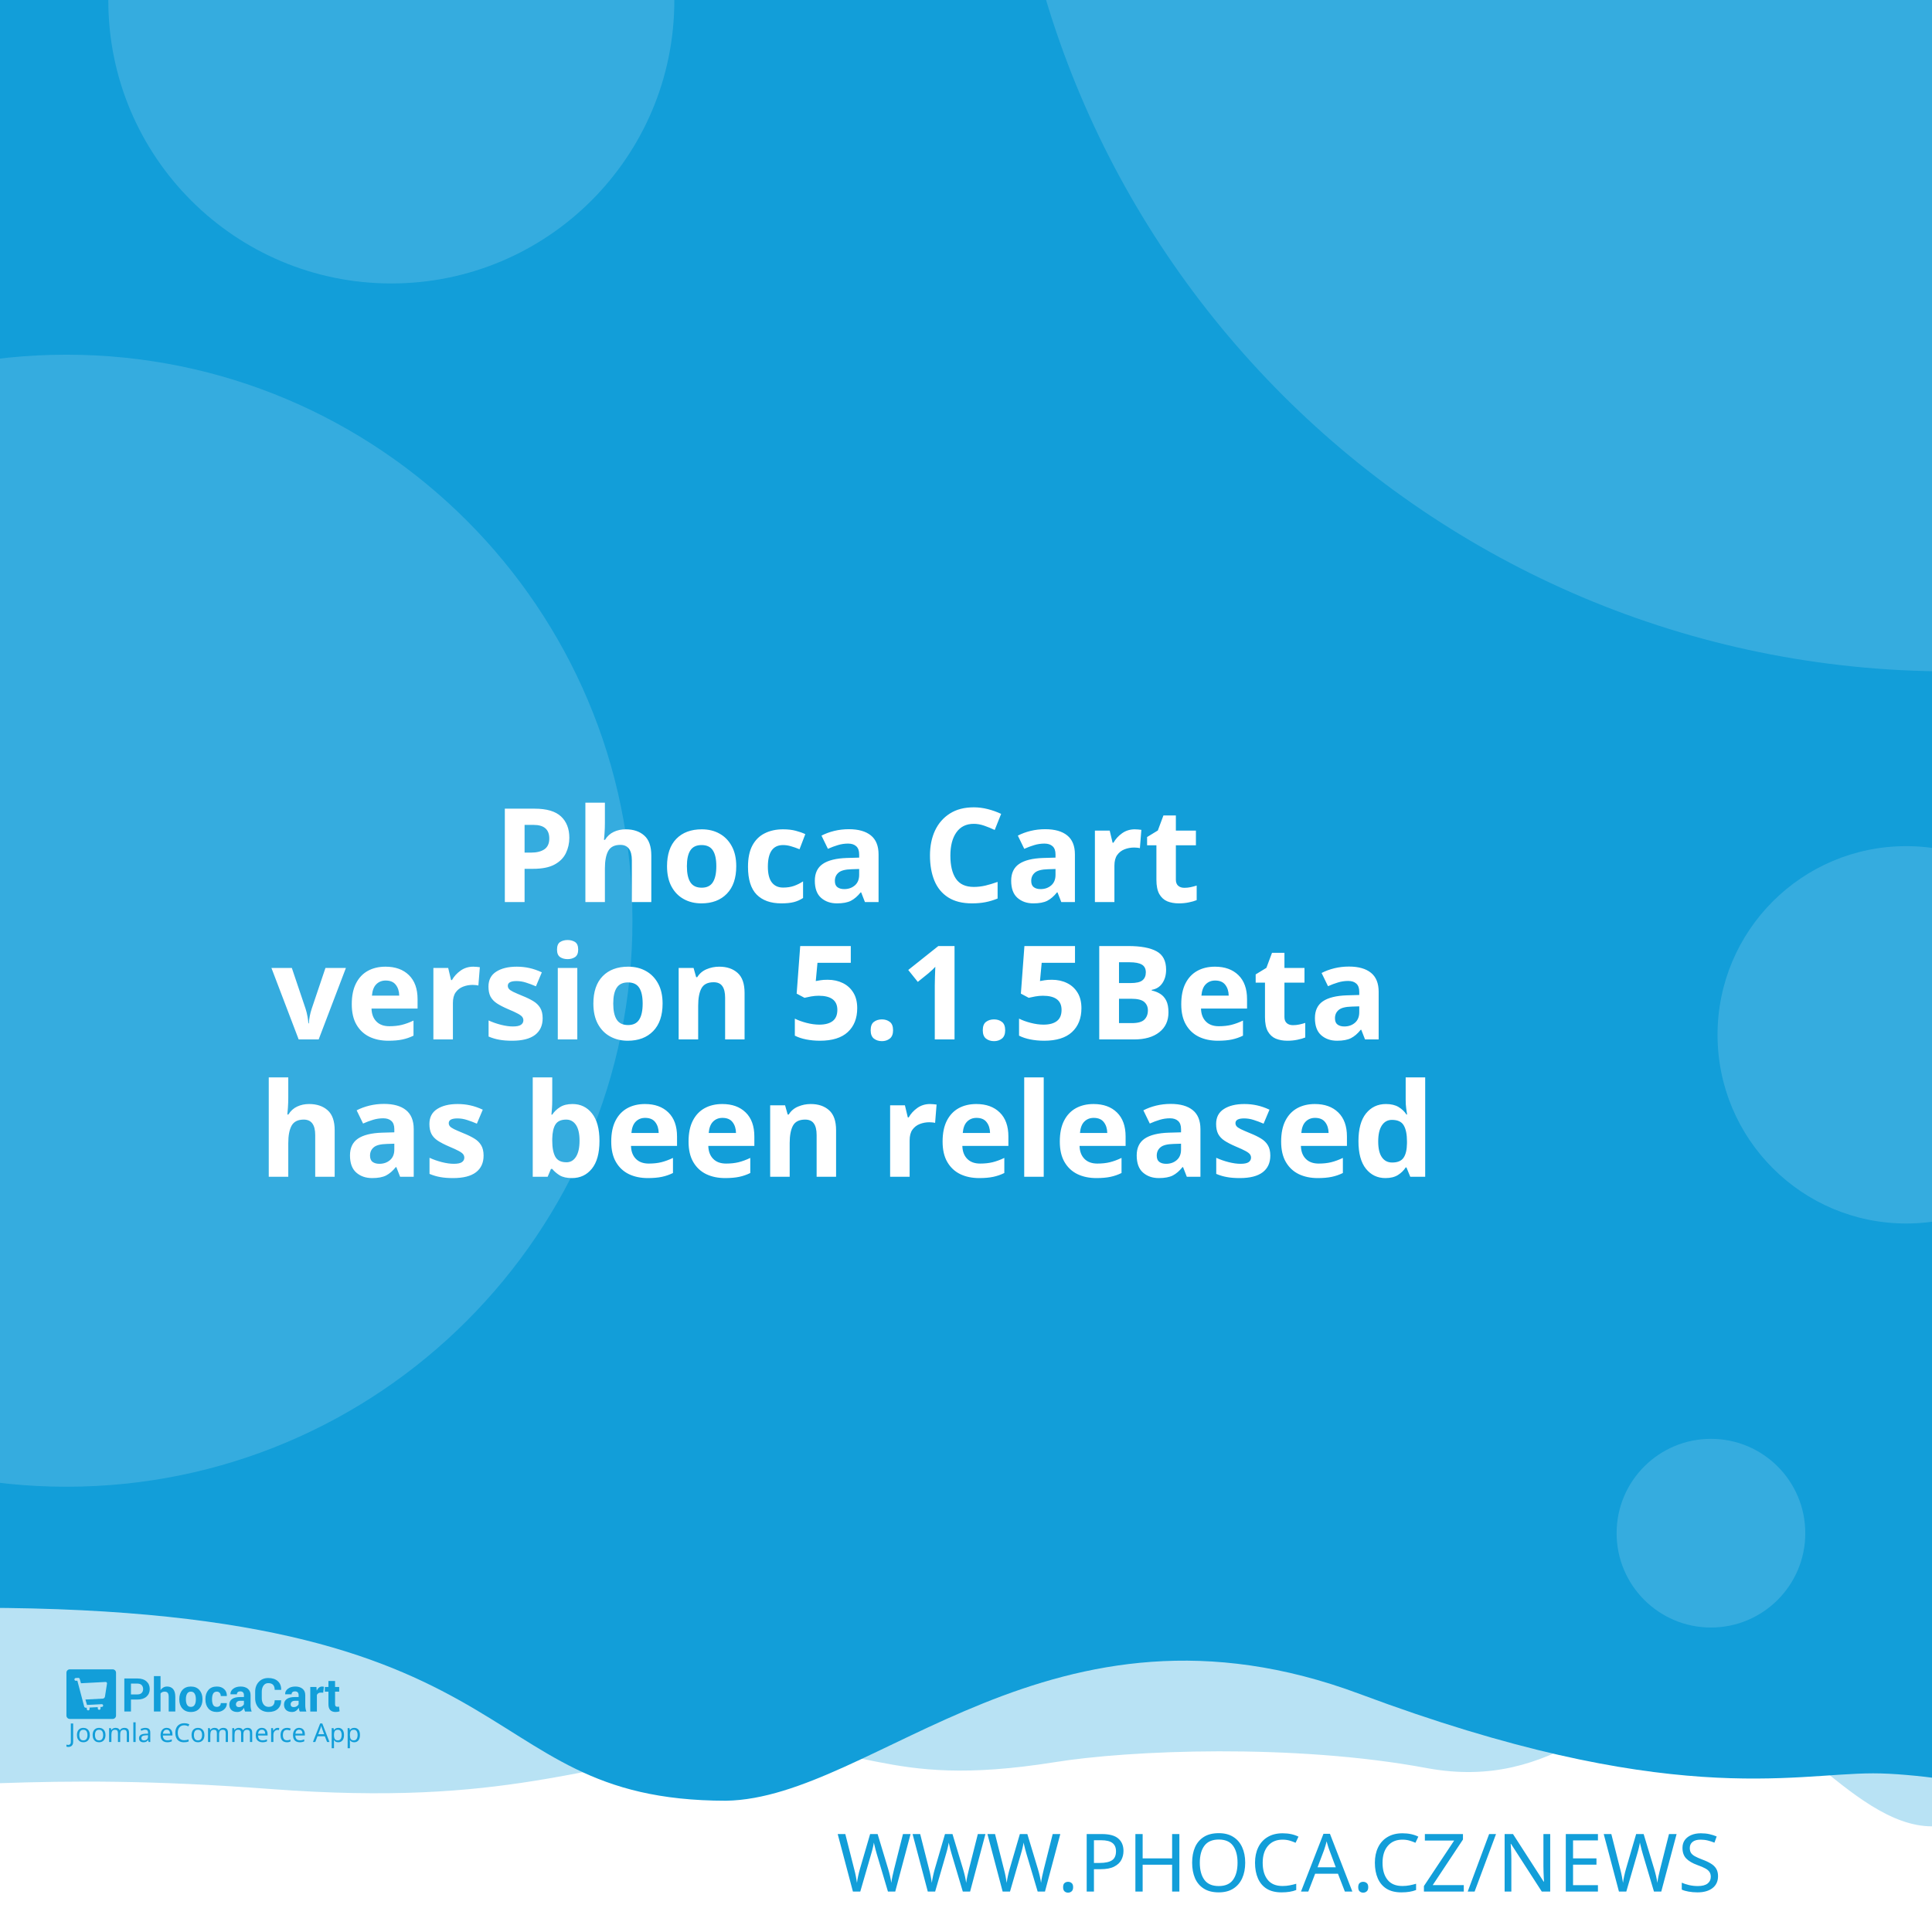
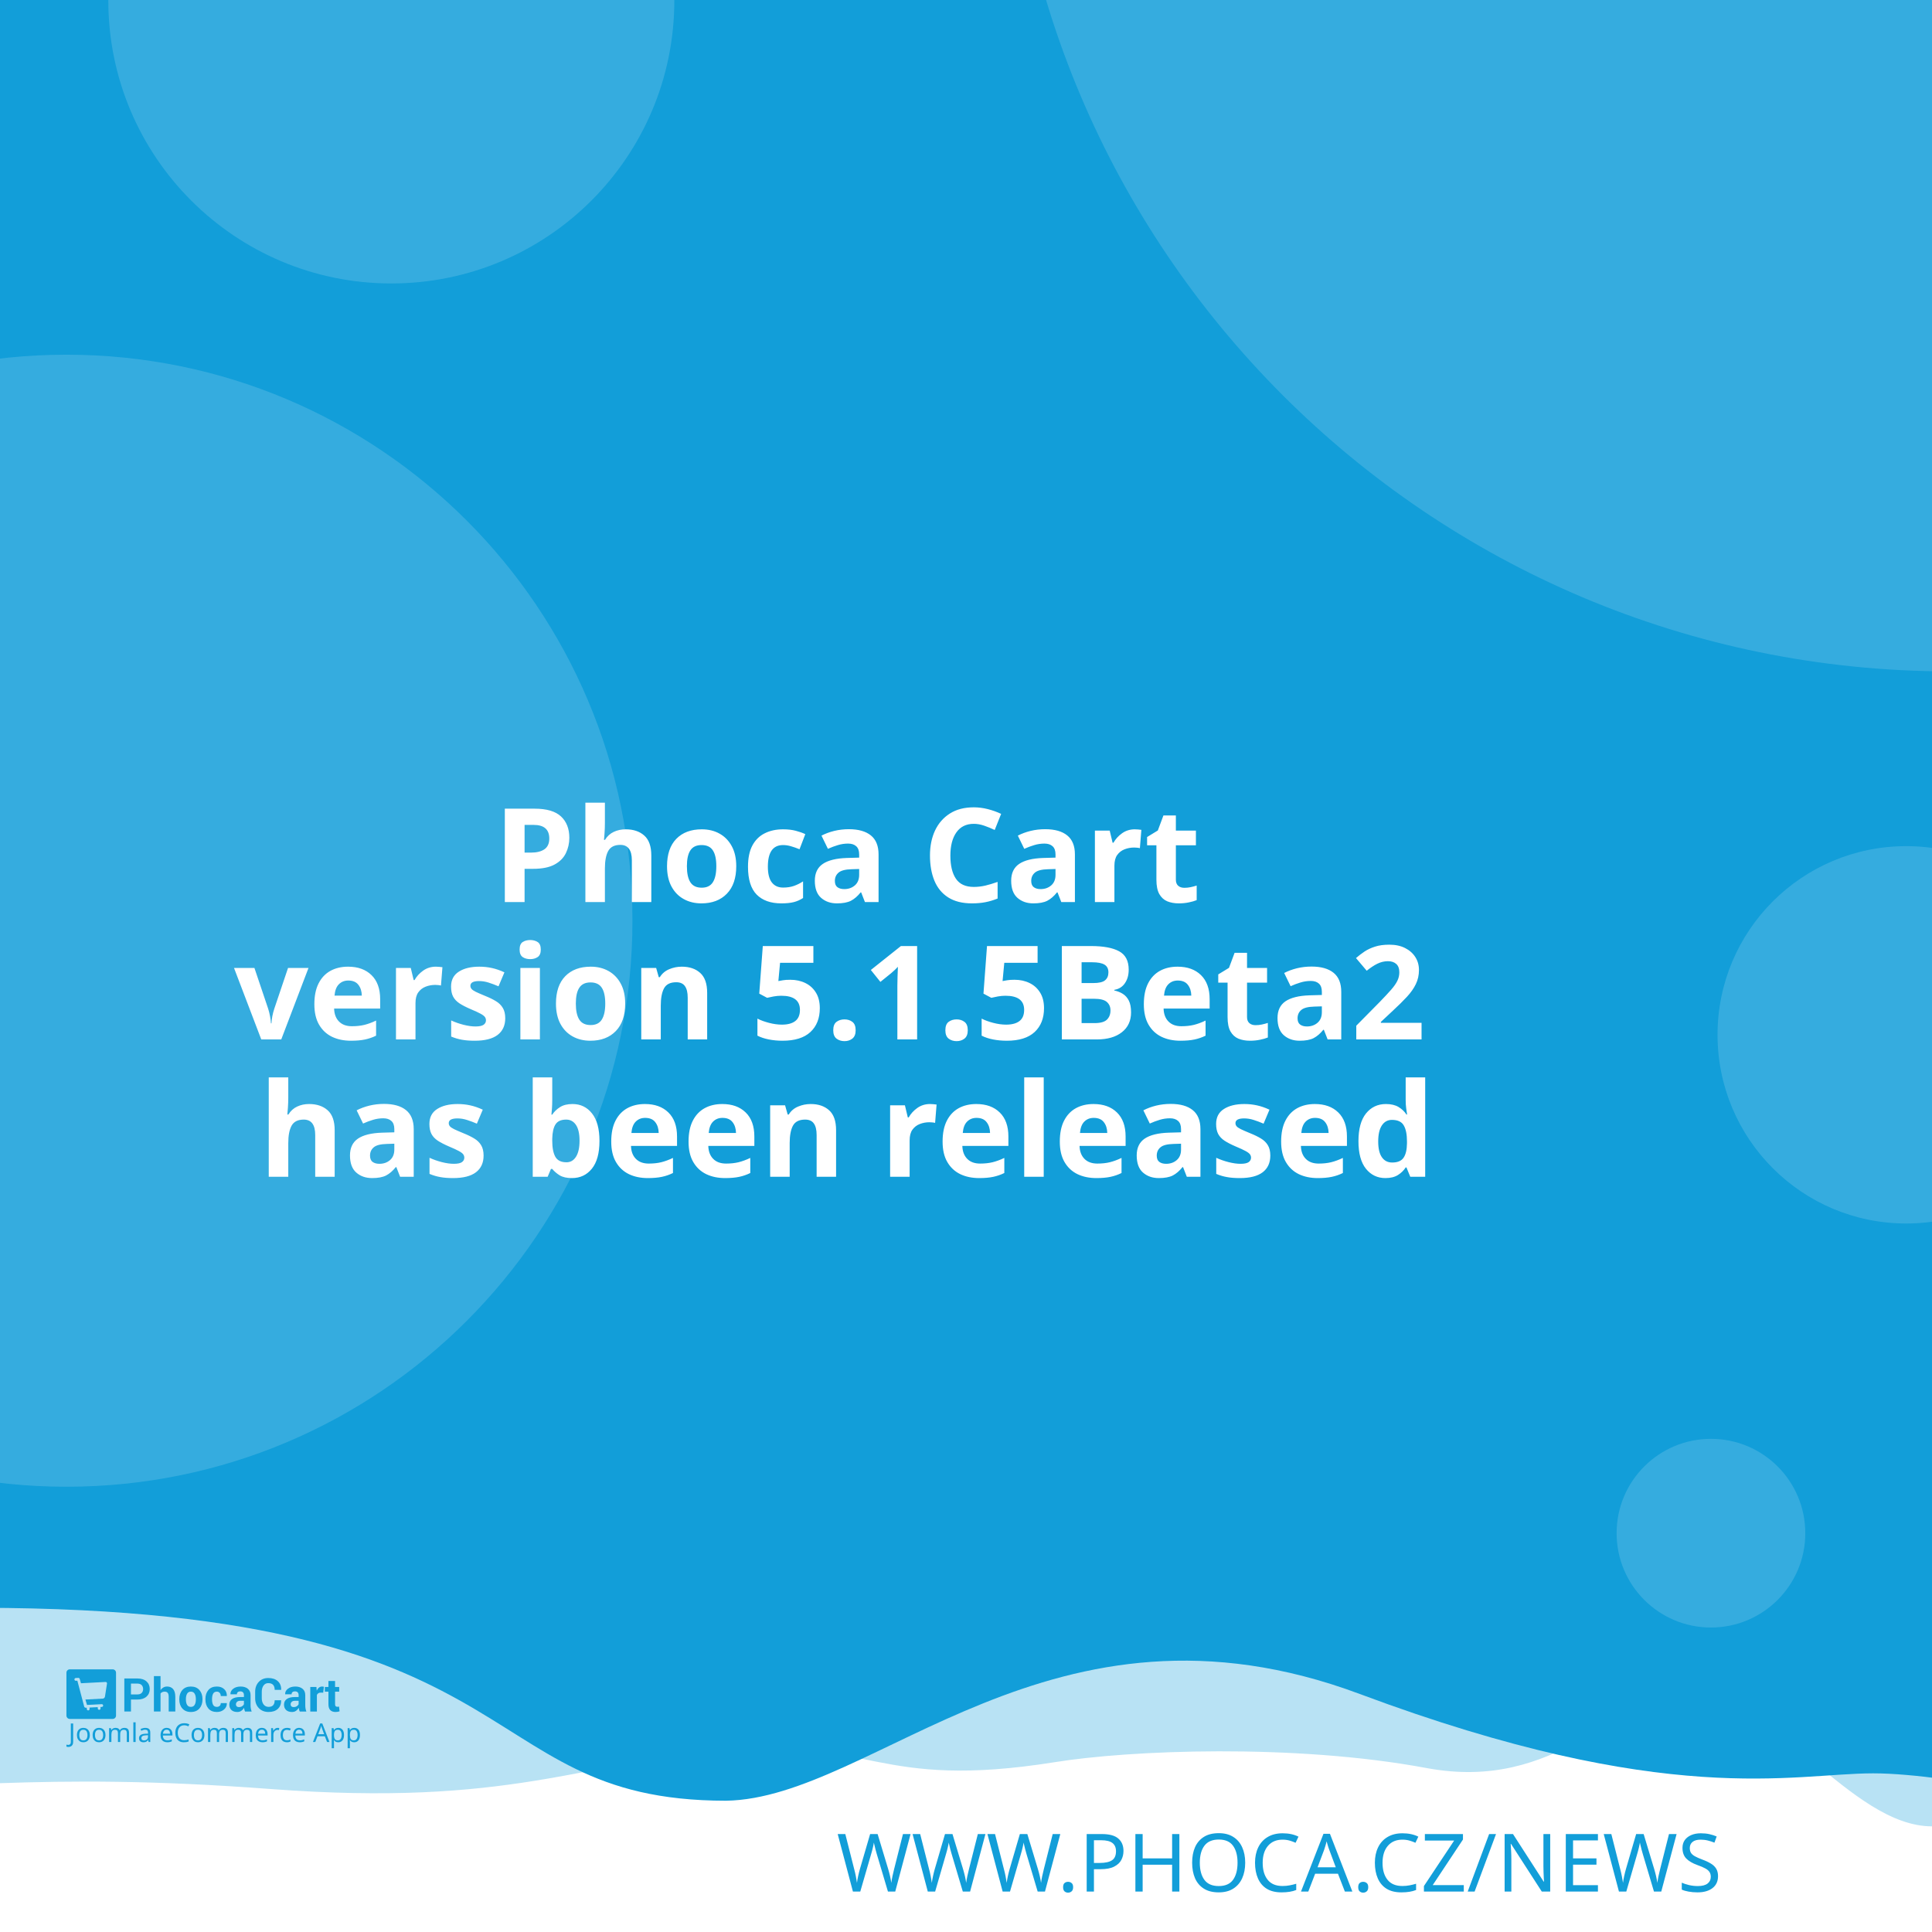
<svg xmlns="http://www.w3.org/2000/svg" width="512" height="512" viewBox="0 0 512 512" version="1.1" id="svg5">
  <defs id="defs2" />
  <g id="layer1">
    <path d="m -288.549,96.962 a 6.384,6.384 0 0 0 -6.384,6.384 v 81.087 a 6.384,6.384 0 0 0 6.384,6.384 h 81.083 a 6.384,6.384 0 0 0 6.384,-6.384 v -81.087 a 6.384,6.384 0 0 0 -6.384,-6.384 z m 16.084,16.188 c 0.591,-0.033 1.134,0.125 1.642,0.482 0.508,0.359 0.842,0.809 1.006,1.355 l 2.415,8.308 46.517,-2.44 c 0.829,-0.043 1.521,0.245 2.074,0.86 0.55,0.606 0.769,1.334 0.636,2.174 l -3.898,24.937 c -0.138,0.736 -0.57,1.497 -1.288,2.273 -0.719,0.787 -1.656,1.211 -2.797,1.272 l -32.861,1.721 3.038,10.253 27.775,-1.455 c 0.726,-0.04 1.351,0.178 1.887,0.648 0.523,0.483 0.803,1.086 0.844,1.812 0.038,0.726 -0.178,1.352 -0.648,1.887 -0.483,0.525 -1.086,0.806 -1.812,0.844 l -2.597,0.137 0.137,2.593 c 0.038,0.729 -0.178,1.356 -0.661,1.879 -0.472,0.535 -1.071,0.819 -1.8,0.856 -0.726,0.038 -1.353,-0.178 -1.879,-0.661 -0.535,-0.472 -0.814,-1.073 -0.852,-1.8 l -0.137,-2.593 -15.573,0.81 0.133,2.597 c 0.038,0.729 -0.176,1.356 -0.648,1.879 -0.483,0.535 -1.086,0.818 -1.812,0.856 -0.726,0.04 -1.352,-0.178 -1.887,-0.661 -0.525,-0.472 -0.806,-1.073 -0.844,-1.8 l -0.137,-2.597 -1.608,0.083 c -0.623,0.033 -1.193,-0.112 -1.721,-0.428 -0.515,-0.317 -0.883,-0.632 -1.11,-0.931 l -0.287,-0.507 -13.05,-49.343 -2.805,0.146 c -0.696,0.038 -1.312,-0.181 -1.858,-0.661 -0.545,-0.472 -0.835,-1.069 -0.873,-1.795 -0.038,-0.729 0.186,-1.353 0.682,-1.879 0.493,-0.535 1.083,-0.818 1.779,-0.856 z" style="fill:#ffffff;stroke-width:1;paint-order:stroke fill markers" id="path400" />
    <rect style="opacity:1;fill:#ffffff;stroke-width:5;stroke-linejoin:round;paint-order:stroke fill markers" id="rect723" width="512" height="512" x="0" y="0" />
    <path id="rect4460" style="opacity:0.3;fill:#129ed9;fill-opacity:1;stroke-width:5;stroke-linejoin:round;paint-order:stroke fill markers" d="M -256,4 H 768 v 480 c 0,0 -42.667,-10 -64,-10 -21.333,0 -42.408,10 -64,10 -21.592,0 -42.667,-10 -64,-10 -21.333,0 -42.408,10 -64,10 -21.592,0 -41.887,-34.701 -63.221,-34.701 -21.333,0 -35.645,25.795 -70.761,19.246 -35.116,-6.549 -78.862,-4.741 -98.515,-1.547 -47.289,7.533 -49.247,-6.724 -87.369,-3.311 -38.122,3.413 -56.921,15.193 -120.307,10.429 -63.387,-4.764 -84.091,0.698 -135.827,-0.116 -21.333,0 -42.408,10 -64,10 -21.592,0 -42.667,-10 -64,-10 -21.333,0 -64,10 -64,10 z" />
    <path id="rect4460-5" style="fill:#129ed9;fill-opacity:1;stroke-width:5;stroke-linejoin:round;paint-order:stroke fill markers" d="M -316,4.9999998e-7 H 708 V 480 c 0,0 -42.667,-10 -64,-10 -21.333,0 -42.408,10 -64,10 -21.592,0 -62.256,-10.048 -83.59,-10.048 -21.333,0 -54.449,9.448 -136.059,-21.03 -81.61,-30.478 -128.583,27.669 -167.971,28.291 -70.795,-0.042 -47.303,-54.288 -212.561,-50.983 C -185.439,429.534 -38.408,480 -60,480 c -21.592,0 -42.667,-10 -64,-10 -21.333,0 -42.408,10 -64,10 -21.592,0 -42.667,-10 -64,-10 -21.333,0 -64,10 -64,10 z" />
    <text xml:space="preserve" style="font-style:normal;font-weight:normal;font-size:21.333px;line-height:1.25;font-family:sans-serif;fill:#129ed9;fill-opacity:1;stroke:none" x="484.042" y="501.277" id="text2910-3-7">
      <tspan id="tspan2908-6-5" x="484.042" y="501.277" style="font-style:normal;font-variant:normal;font-weight:300;font-stretch:normal;font-size:21.333px;font-family:Montserrat;-inkscape-font-specification:'Montserrat Light';text-align:end;text-anchor:end;fill:#129ed9;fill-opacity:1">WWW.PHOCA.CZ/NEWS</tspan>
    </text>
    <text xml:space="preserve" style="font-style:normal;font-variant:normal;font-weight:600;font-stretch:normal;font-size:34.667px;line-height:1.05;font-family:Rubik;-inkscape-font-specification:'Rubik Semi-Bold';fill:#ffffff;fill-opacity:1;stroke:none" x="256" y="165" id="text11252">
      <tspan x="256" y="165" id="tspan403" style="text-align:center;text-anchor:middle" />
      <tspan x="256" y="202.659" style="font-size:34.667px;text-align:center;text-anchor:middle" id="tspan442" />
      <tspan x="256" y="239.059" style="font-size:34.667px;text-align:center;text-anchor:middle" id="tspan444">Phoca Cart</tspan>
-       <tspan x="256" y="275.459" id="tspan1992" style="font-size:34.667px;text-align:center;text-anchor:middle">version 5.1.5Beta
+       <tspan x="256" y="275.459" id="tspan1992" style="font-size:34.667px;text-align:center;text-anchor:middle">version 5.1.5Beta2
</tspan>
      <tspan x="256" y="311.859" id="tspan2906" style="font-size:34.667px;text-align:center;text-anchor:middle">has been released</tspan>
      <tspan x="256" y="348.259" id="tspan1994" style="font-size:34.667px" />
    </text>
    <circle style="opacity:0.15;fill:#ffffff;fill-opacity:1;stroke-width:5;stroke-linejoin:round;paint-order:stroke fill markers" id="path8376" cx="516.67" cy="-72.081" r="250" />
    <circle style="opacity:0.15;fill:#ffffff;fill-opacity:1;stroke-width:5;stroke-linejoin:round;paint-order:stroke fill markers" id="path8376-9" cx="17.604" cy="244" r="150" />
    <circle style="opacity:0.15;fill:#ffffff;fill-opacity:1;stroke-width:5;stroke-linejoin:round;paint-order:stroke fill markers" id="path8376-6" cx="103.704" cy="0.117" r="75" />
    <circle style="opacity:0.15;fill:#ffffff;fill-opacity:1;stroke-width:5;stroke-linejoin:round;paint-order:stroke fill markers" id="path8376-6-2" cx="505.168" cy="274.238" r="50" />
    <g id="g8950" transform="matrix(0.298069,0,0,0.298069,107.3348,335.2596)" style="fill:#129ed9;fill-opacity:1;stroke-width:3.355">
      <g id="g895" transform="translate(-301.0409,359.4151)" style="fill:#129ed9;fill-opacity:1;stroke-width:3.355">
        <g transform="matrix(1.3333,0,0,-1.3333,-75.59,850.15)" fill="#ffffff" image-rendering="optimizeQuality" id="g280" style="clip-rule:evenodd;fill:#129ed9;fill-opacity:1;stroke-width:8.934;shape-rendering:geometricPrecision">
          <path d="m 99.728,617.49 v -7.994 h -4.423 v 22.031 h 8.784 c 2.532,0 4.527,-0.646 5.979,-1.937 1.452,-1.291 2.181,-2.99 2.181,-5.097 0,-2.107 -0.729,-3.801 -2.181,-5.082 -1.452,-1.281 -3.446,-1.921 -5.979,-1.921 z m 0,3.408 h 4.361 c 1.23,0 2.165,0.336 2.801,1.002 0.635,0.671 0.951,1.523 0.951,2.561 0,1.059 -0.315,1.932 -0.946,2.623 -0.63,0.687 -1.566,1.033 -2.806,1.033 H 99.728 Z" id="path262" style="fill:#129ed9;fill-opacity:1;stroke-width:3.355" />
          <path d="m 119.45,623.79 c 0.517,0.749 1.147,1.327 1.891,1.746 0.749,0.418 1.576,0.63 2.485,0.63 1.705,0 3.043,-0.568 4.02,-1.704 0.971,-1.131 1.457,-2.887 1.457,-5.252 v -9.714 h -4.418 v 9.76 c 0,1.276 -0.227,2.174 -0.677,2.706 -0.445,0.532 -1.116,0.795 -2.005,0.795 -0.605,0 -1.137,-0.108 -1.602,-0.325 -0.465,-0.217 -0.847,-0.522 -1.152,-0.919 v -12.017 h -4.418 v 23.611 h 4.418 z" id="path264" style="fill:#129ed9;fill-opacity:1;stroke-width:3.355" />
          <path d="m 131.96,617.83 c 0,2.438 0.682,4.436 2.046,5.996 1.359,1.554 3.25,2.334 5.663,2.334 2.418,0 4.315,-0.774 5.689,-2.329 1.375,-1.549 2.062,-3.553 2.062,-6.001 v -0.32 c 0,-2.458 -0.687,-4.462 -2.051,-6.011 -1.369,-1.544 -3.261,-2.319 -5.674,-2.319 -2.418,0 -4.315,0.775 -5.684,2.319 -1.364,1.549 -2.051,3.553 -2.051,6.011 z m 4.408,-0.31 c 0,-1.487 0.264,-2.68 0.785,-3.584 0.527,-0.899 1.375,-1.348 2.542,-1.348 1.142,0 1.979,0.454 2.506,1.358 0.532,0.904 0.796,2.097 0.796,3.574 v 0.315 c 0,1.446 -0.269,2.629 -0.801,3.542 -0.537,0.914 -1.38,1.374 -2.527,1.374 -1.142,0 -1.979,-0.46 -2.506,-1.379 -0.532,-0.919 -0.796,-2.102 -0.796,-3.537 z" id="path266" style="fill:#129ed9;fill-opacity:1;stroke-width:3.355" />
          <path d="m 157.01,612.59 c 0.79,0 1.421,0.227 1.891,0.682 0.475,0.454 0.713,1.064 0.713,1.828 h 4.015 l 0.041,-0.093 c 0.041,-1.653 -0.579,-3.037 -1.871,-4.152 -1.287,-1.116 -2.883,-1.673 -4.79,-1.673 -2.439,0 -4.325,0.769 -5.648,2.314 -1.318,1.544 -1.979,3.522 -1.979,5.944 v 0.449 c 0,2.412 0.656,4.395 1.974,5.944 1.317,1.554 3.198,2.329 5.638,2.329 2.02,0 3.648,-0.573 4.883,-1.725 1.235,-1.151 1.835,-2.664 1.793,-4.539 l -0.031,-0.088 h -4.026 c 0,0.842 -0.233,1.544 -0.698,2.107 -0.46,0.558 -1.101,0.837 -1.922,0.837 -1.168,0 -1.995,-0.454 -2.475,-1.358 -0.476,-0.904 -0.718,-2.071 -0.718,-3.496 v -0.454 c 0,-1.456 0.243,-2.628 0.718,-3.522 0.48,-0.888 1.312,-1.332 2.491,-1.332" id="path268" style="fill:#129ed9;fill-opacity:1;stroke-width:3.355" />
          <path d="m 175.8,609.49 c -0.165,0.372 -0.305,0.764 -0.419,1.183 -0.119,0.413 -0.202,0.837 -0.248,1.27 -0.455,-0.8 -1.054,-1.456 -1.798,-1.978 -0.739,-0.521 -1.628,-0.785 -2.656,-0.785 -1.715,0 -3.038,0.439 -3.963,1.322 -0.93,0.883 -1.395,2.086 -1.395,3.604 0,1.606 0.62,2.845 1.855,3.729 1.235,0.883 3.038,1.322 5.41,1.322 h 2.47 v 1.301 c 0,0.785 -0.207,1.394 -0.62,1.828 -0.413,0.434 -1.023,0.651 -1.834,0.651 -0.713,0 -1.266,-0.175 -1.653,-0.522 -0.393,-0.346 -0.584,-0.826 -0.584,-1.446 l -4.268,0.016 -0.016,0.093 c -0.072,1.379 0.527,2.572 1.798,3.579 1.271,1.002 2.946,1.503 5.013,1.503 1.958,0 3.545,-0.496 4.769,-1.492 1.22,-0.992 1.829,-2.406 1.829,-4.24 v -6.76 c 0,-0.769 0.062,-1.492 0.176,-2.164 0.119,-0.676 0.299,-1.348 0.553,-2.014 z m -4.046,2.943 c 0.78,0 1.468,0.191 2.077,0.574 0.605,0.382 1.013,0.826 1.225,1.332 v 2.308 h -2.47 c -0.935,0 -1.648,-0.232 -2.134,-0.702 -0.481,-0.47 -0.724,-1.033 -0.724,-1.699 0,-0.542 0.181,-0.981 0.542,-1.312 0.367,-0.336 0.858,-0.501 1.483,-0.501" id="path270" style="fill:#129ed9;fill-opacity:1;stroke-width:3.355" />
          <path d="m 199.84,617.01 0.031,-0.088 c 0.041,-2.37 -0.682,-4.25 -2.17,-5.645 -1.488,-1.394 -3.555,-2.091 -6.201,-2.091 -2.656,0 -4.811,0.852 -6.464,2.556 -1.653,1.704 -2.486,3.894 -2.486,6.579 v 4.369 c 0,2.67 0.812,4.86 2.424,6.574 1.617,1.715 3.715,2.572 6.299,2.572 2.723,0 4.852,-0.697 6.386,-2.097 1.535,-1.399 2.284,-3.305 2.243,-5.717 l -0.031,-0.088 h -4.299 c 0,1.451 -0.346,2.561 -1.044,3.336 -0.698,0.769 -1.783,1.157 -3.255,1.157 -1.323,0 -2.372,-0.537 -3.147,-1.606 -0.78,-1.074 -1.168,-2.438 -1.168,-4.1 v -4.39 c 0,-1.683 0.408,-3.057 1.225,-4.131 0.822,-1.069 1.922,-1.606 3.317,-1.606 1.38,0 2.403,0.372 3.064,1.11 0.661,0.744 0.992,1.844 0.992,3.305 z" id="path272" style="fill:#129ed9;fill-opacity:1;stroke-width:3.355" />
          <path d="m 212.27,609.49 c -0.165,0.372 -0.305,0.764 -0.419,1.183 -0.119,0.413 -0.202,0.837 -0.248,1.27 -0.455,-0.8 -1.054,-1.456 -1.798,-1.978 -0.739,-0.521 -1.628,-0.785 -2.656,-0.785 -1.716,0 -3.038,0.439 -3.963,1.322 -0.93,0.883 -1.395,2.086 -1.395,3.604 0,1.606 0.62,2.845 1.855,3.729 1.235,0.883 3.039,1.322 5.41,1.322 h 2.47 v 1.301 c 0,0.785 -0.207,1.394 -0.62,1.828 -0.413,0.434 -1.023,0.651 -1.834,0.651 -0.713,0 -1.266,-0.175 -1.654,-0.522 -0.393,-0.346 -0.584,-0.826 -0.584,-1.446 l -4.268,0.016 -0.016,0.093 c -0.072,1.379 0.527,2.572 1.798,3.579 1.271,1.002 2.945,1.503 5.013,1.503 1.958,0 3.545,-0.496 4.769,-1.492 1.22,-0.992 1.829,-2.406 1.829,-4.24 v -6.76 c 0,-0.769 0.062,-1.492 0.176,-2.164 0.119,-0.676 0.3,-1.348 0.553,-2.014 z m -4.046,2.943 c 0.78,0 1.468,0.191 2.077,0.574 0.605,0.382 1.013,0.826 1.224,1.332 v 2.308 h -2.47 c -0.935,0 -1.649,-0.232 -2.134,-0.702 -0.481,-0.47 -0.723,-1.033 -0.723,-1.699 0,-0.542 0.181,-0.981 0.542,-1.312 0.367,-0.336 0.858,-0.501 1.483,-0.501" id="path274" style="fill:#129ed9;fill-opacity:1;stroke-width:3.355" />
          <path d="m 227.92,622.06 -1.617,0.046 c -0.656,0 -1.199,-0.134 -1.623,-0.408 -0.423,-0.274 -0.744,-0.656 -0.966,-1.152 v -11.052 h -4.408 v 16.36 h 4.103 l 0.196,-2.422 c 0.382,0.857 0.883,1.528 1.494,2.009 0.61,0.48 1.312,0.723 2.108,0.723 0.223,0 0.429,-0.015 0.615,-0.052 0.186,-0.036 0.377,-0.077 0.568,-0.129 z" id="path276" style="fill:#129ed9;fill-opacity:1;stroke-width:3.355" />
          <path d="m 235.83,629.86 v -4.007 h 2.754 v -3.099 H 235.83 v -8.33 c 0,-0.635 0.129,-1.09 0.393,-1.363 0.263,-0.274 0.615,-0.408 1.059,-0.408 0.232,0 0.434,0.01 0.599,0.036 0.166,0.026 0.362,0.072 0.579,0.129 l 0.383,-3.181 c -0.445,-0.155 -0.878,-0.268 -1.302,-0.341 -0.424,-0.078 -0.884,-0.114 -1.38,-0.114 -1.524,0 -2.697,0.418 -3.519,1.255 -0.822,0.837 -1.235,2.159 -1.235,3.977 v 8.34 h -2.392 v 3.099 h 2.392 v 4.007 z" id="path278" style="fill:#129ed9;fill-opacity:1;stroke-width:3.355" />
        </g>
        <g fill="#ffffff" fill-rule="evenodd" image-rendering="optimizeQuality" stroke-width="1.934" aria-label="Joomla eCommerce App" id="g318" style="clip-rule:evenodd;fill:#129ed9;fill-opacity:1;shape-rendering:geometricPrecision">
          <path d="M 1.704,69 Q 1.151,69 0.736,68.908 0.321,68.839 -0.002,68.7 v -1.752 q 0.369,0.092 0.784,0.161 0.415,0.069 0.876,0.069 0.576,0 1.083,-0.231 0.53,-0.231 0.853,-0.807 0.323,-0.576 0.323,-1.614 v -16.368 h 2.075 v 16.206 q 0,2.374 -1.176,3.504 -1.176,1.13 -3.112,1.13 z" id="path282" style="fill:#129ed9;fill-opacity:1;stroke-width:1.934" />
          <path d="m 20.792,58.419 q 0,3.066 -1.568,4.749 -1.545,1.683 -4.196,1.683 -1.637,0 -2.928,-0.738 -1.268,-0.761 -2.006,-2.19 -0.738,-1.452 -0.738,-3.504 0,-3.066 1.545,-4.726 1.545,-1.66 4.196,-1.66 1.683,0 2.951,0.761 1.291,0.738 2.006,2.167 0.738,1.406 0.738,3.458 z m -9.336,0 q 0,2.19 0.853,3.481 0.876,1.268 2.766,1.268 1.867,0 2.743,-1.268 0.876,-1.291 0.876,-3.481 0,-2.19 -0.876,-3.435 -0.876,-1.245 -2.766,-1.245 -1.89,0 -2.743,1.245 -0.853,1.245 -0.853,3.435 z" id="path284" style="fill:#129ed9;fill-opacity:1;stroke-width:1.934" />
          <path d="m 34.739,58.419 q 0,3.066 -1.568,4.749 -1.545,1.683 -4.196,1.683 -1.637,0 -2.928,-0.738 -1.268,-0.761 -2.006,-2.19 -0.738,-1.452 -0.738,-3.504 0,-3.066 1.545,-4.726 1.545,-1.66 4.196,-1.66 1.683,0 2.951,0.761 1.291,0.738 2.006,2.167 0.738,1.406 0.738,3.458 z m -9.336,0 q 0,2.19 0.853,3.481 0.876,1.268 2.766,1.268 1.867,0 2.743,-1.268 0.876,-1.291 0.876,-3.481 0,-2.19 -0.876,-3.435 -0.876,-1.245 -2.766,-1.245 -1.89,0 -2.743,1.245 -0.853,1.245 -0.853,3.435 z" id="path286" style="fill:#129ed9;fill-opacity:1;stroke-width:1.934" />
          <path d="m 51.499,52.033 q 2.098,0 3.135,1.083 1.037,1.06 1.037,3.458 V 64.62 H 53.666 v -7.953 q 0,-2.928 -2.513,-2.928 -1.798,0 -2.582,1.037 -0.761,1.037 -0.761,3.02 V 64.62 h -2.006 v -7.953 q 0,-2.928 -2.536,-2.928 -1.867,0 -2.582,1.153 -0.715,1.153 -0.715,3.32 v 6.409 h -2.029 v -12.356 h 1.637 l 0.3,1.683 h 0.115 q 0.576,-0.968 1.545,-1.429 0.991,-0.484 2.098,-0.484 2.905,0 3.781,2.075 h 0.115 q 0.622,-1.06 1.683,-1.568 1.083,-0.507 2.282,-0.507 z" id="path288" style="fill:#129ed9;fill-opacity:1;stroke-width:1.934" />
          <path d="M 61.527,64.62 H 59.498 V 47.1 h 2.029 z" id="path290" style="fill:#129ed9;fill-opacity:1;stroke-width:1.934" />
          <path d="m 70.126,52.056 q 2.259,0 3.343,0.991 1.083,0.991 1.083,3.158 v 8.414 h -1.475 l -0.392,-1.752 h -0.092 q -0.807,1.014 -1.706,1.498 -0.876,0.484 -2.444,0.484 -1.683,0 -2.789,-0.876 -1.107,-0.899 -1.107,-2.789 0,-1.844 1.452,-2.836 1.452,-1.014 4.472,-1.107 l 2.098,-0.069 v -0.738 q 0,-1.545 -0.669,-2.144 -0.669,-0.599 -1.89,-0.599 -0.968,0 -1.844,0.3 -0.876,0.277 -1.637,0.645 l -0.622,-1.522 q 0.807,-0.438 1.913,-0.738 1.107,-0.323 2.305,-0.323 z m 0.599,6.593 q -2.305,0.092 -3.204,0.738 -0.876,0.645 -0.876,1.821 0,1.037 0.622,1.522 0.645,0.484 1.637,0.484 1.568,0 2.605,-0.853 1.037,-0.876 1.037,-2.674 v -1.107 z" id="path292" style="fill:#129ed9;fill-opacity:1;stroke-width:1.934" />
          <path d="m 89.144,52.033 q 1.591,0 2.72,0.692 1.153,0.692 1.752,1.96 0.622,1.245 0.622,2.928 v 1.222 h -8.46 q 0.046,2.098 1.06,3.204 1.037,1.083 2.882,1.083 1.176,0 2.075,-0.207 0.922,-0.231 1.89,-0.645 v 1.775 q -0.945,0.415 -1.867,0.599 -0.922,0.207 -2.19,0.207 -1.752,0 -3.112,-0.715 -1.337,-0.715 -2.098,-2.121 -0.738,-1.429 -0.738,-3.481 0,-2.029 0.669,-3.481 0.692,-1.452 1.913,-2.236 1.245,-0.784 2.882,-0.784 z m -0.023,1.66 q -1.452,0 -2.305,0.945 -0.83,0.922 -0.991,2.582 h 6.293 q -0.023,-1.568 -0.738,-2.536 -0.715,-0.991 -2.259,-0.991 z" id="path294" style="fill:#129ed9;fill-opacity:1;stroke-width:1.934" />
          <path d="m 104.71,49.751 q -2.651,0 -4.173,1.775 -1.522,1.775 -1.522,4.864 0,3.066 1.406,4.864 1.429,1.775 4.265,1.775 1.083,0 2.052,-0.184 0.968,-0.184 1.89,-0.461 v 1.798 q -0.922,0.346 -1.913,0.507 -0.968,0.161 -2.328,0.161 -2.513,0 -4.196,-1.037 -1.683,-1.037 -2.536,-2.951 -0.83,-1.913 -0.83,-4.495 0,-2.49 0.899,-4.38 0.922,-1.913 2.697,-2.974 1.775,-1.083 4.311,-1.083 2.605,0 4.541,0.968 l -0.83,1.752 q -0.761,-0.346 -1.706,-0.622 -0.922,-0.277 -2.029,-0.277 z" id="path296" style="fill:#129ed9;fill-opacity:1;stroke-width:1.934" />
          <path d="m 122.69,58.419 q 0,3.066 -1.568,4.749 -1.545,1.683 -4.196,1.683 -1.637,0 -2.928,-0.738 -1.268,-0.761 -2.006,-2.19 -0.738,-1.452 -0.738,-3.504 0,-3.066 1.545,-4.726 1.545,-1.66 4.196,-1.66 1.683,0 2.951,0.761 1.291,0.738 2.006,2.167 0.738,1.406 0.738,3.458 z m -9.336,0 q 0,2.19 0.853,3.481 0.876,1.268 2.766,1.268 1.867,0 2.743,-1.268 0.876,-1.291 0.876,-3.481 0,-2.19 -0.876,-3.435 -0.876,-1.245 -2.766,-1.245 -1.89,0 -2.743,1.245 -0.853,1.245 -0.853,3.435 z" id="path298" style="fill:#129ed9;fill-opacity:1;stroke-width:1.934" />
          <path d="m 139.45,52.033 q 2.098,0 3.135,1.083 1.037,1.06 1.037,3.458 V 64.62 h -2.006 v -7.953 q 0,-2.928 -2.513,-2.928 -1.798,0 -2.582,1.037 -0.761,1.037 -0.761,3.02 V 64.62 h -2.006 v -7.953 q 0,-2.928 -2.536,-2.928 -1.867,0 -2.582,1.153 -0.715,1.153 -0.715,3.32 v 6.409 h -2.029 v -12.356 h 1.637 l 0.3,1.683 h 0.115 q 0.576,-0.968 1.545,-1.429 0.991,-0.484 2.098,-0.484 2.905,0 3.781,2.075 h 0.115 q 0.622,-1.06 1.683,-1.568 1.083,-0.507 2.282,-0.507 z" id="path300" style="fill:#129ed9;fill-opacity:1;stroke-width:1.934" />
          <path d="m 161,52.033 q 2.098,0 3.135,1.083 1.037,1.06 1.037,3.458 V 64.62 h -2.006 v -7.953 q 0,-2.928 -2.513,-2.928 -1.798,0 -2.582,1.037 -0.761,1.037 -0.761,3.02 V 64.62 h -2.006 v -7.953 q 0,-2.928 -2.536,-2.928 -1.867,0 -2.582,1.153 -0.715,1.153 -0.715,3.32 v 6.409 h -2.029 v -12.356 h 1.637 l 0.3,1.683 h 0.115 q 0.576,-0.968 1.545,-1.429 0.991,-0.484 2.098,-0.484 2.905,0 3.781,2.075 h 0.115 q 0.622,-1.06 1.683,-1.568 1.083,-0.507 2.282,-0.507 z" id="path302" style="fill:#129ed9;fill-opacity:1;stroke-width:1.934" />
          <path d="m 173.77,52.033 q 1.591,0 2.72,0.692 1.153,0.692 1.752,1.96 0.622,1.245 0.622,2.928 v 1.222 h -8.46 q 0.046,2.098 1.06,3.204 1.037,1.083 2.882,1.083 1.176,0 2.075,-0.207 0.922,-0.231 1.89,-0.645 v 1.775 q -0.945,0.415 -1.867,0.599 -0.922,0.207 -2.19,0.207 -1.752,0 -3.112,-0.715 -1.337,-0.715 -2.098,-2.121 -0.738,-1.429 -0.738,-3.481 0,-2.029 0.669,-3.481 0.692,-1.452 1.913,-2.236 1.245,-0.784 2.882,-0.784 z m -0.023,1.66 q -1.452,0 -2.305,0.945 -0.83,0.922 -0.991,2.582 h 6.293 q -0.023,-1.568 -0.738,-2.536 -0.715,-0.991 -2.259,-0.991 z" id="path304" style="fill:#129ed9;fill-opacity:1;stroke-width:1.934" />
          <path d="m 187.76,52.033 q 0.346,0 0.738,0.046 0.415,0.023 0.715,0.092 l -0.254,1.867 q -0.3,-0.069 -0.669,-0.115 -0.346,-0.046 -0.669,-0.046 -0.945,0 -1.775,0.53 -0.83,0.507 -1.337,1.452 -0.484,0.922 -0.484,2.167 v 6.593 h -2.029 v -12.356 h 1.66 l 0.231,2.259 h 0.092 q 0.599,-1.014 1.545,-1.752 0.945,-0.738 2.236,-0.738 z" id="path306" style="fill:#129ed9;fill-opacity:1;stroke-width:1.934" />
          <path d="m 196.02,64.851 q -1.637,0 -2.928,-0.669 -1.268,-0.669 -2.006,-2.075 -0.715,-1.406 -0.715,-3.596 0,-2.282 0.761,-3.712 0.761,-1.429 2.052,-2.098 1.314,-0.669 2.974,-0.669 0.945,0 1.821,0.207 0.876,0.184 1.429,0.461 l -0.622,1.683 q -0.553,-0.207 -1.291,-0.392 -0.738,-0.184 -1.383,-0.184 -3.642,0 -3.642,4.68 0,2.236 0.876,3.435 0.899,1.176 2.651,1.176 1.014,0 1.775,-0.207 0.784,-0.207 1.429,-0.507 v 1.798 q -0.622,0.323 -1.383,0.484 -0.738,0.184 -1.798,0.184 z" id="path308" style="fill:#129ed9;fill-opacity:1;stroke-width:1.934" />
          <path d="m 206.9,52.033 q 1.591,0 2.72,0.692 1.153,0.692 1.752,1.96 0.622,1.245 0.622,2.928 v 1.222 h -8.46 q 0.046,2.098 1.06,3.204 1.037,1.083 2.882,1.083 1.176,0 2.075,-0.207 0.922,-0.231 1.89,-0.645 v 1.775 q -0.945,0.415 -1.867,0.599 -0.922,0.207 -2.19,0.207 -1.752,0 -3.112,-0.715 -1.337,-0.715 -2.098,-2.121 -0.738,-1.429 -0.738,-3.481 0,-2.029 0.669,-3.481 0.692,-1.452 1.913,-2.236 1.245,-0.784 2.882,-0.784 z m -0.023,1.66 q -1.452,0 -2.305,0.945 -0.83,0.922 -0.991,2.582 h 6.293 q -0.023,-1.568 -0.738,-2.536 -0.715,-0.991 -2.259,-0.991 z" id="path310" style="fill:#129ed9;fill-opacity:1;stroke-width:1.934" />
          <path d="m 231.73,64.62 -1.983,-5.095 h -6.524 l -1.96,5.095 h -2.098 l 6.432,-16.529 h 1.867 l 6.409,16.529 z m -4.449,-11.918 q -0.069,-0.184 -0.231,-0.669 -0.161,-0.484 -0.323,-0.991 -0.138,-0.53 -0.231,-0.807 -0.161,0.715 -0.369,1.406 -0.207,0.669 -0.346,1.06 l -1.867,4.979 h 5.21 z" id="path312" style="fill:#129ed9;fill-opacity:1;stroke-width:1.934" />
          <path d="m 241.73,52.033 q 2.282,0 3.665,1.591 1.406,1.591 1.406,4.795 0,3.158 -1.406,4.795 -1.383,1.637 -3.688,1.637 -1.429,0 -2.374,-0.53 -0.922,-0.553 -1.452,-1.268 h -0.138 q 0.046,0.392 0.092,0.991 0.046,0.599 0.046,1.037 v 5.072 h -2.029 v -17.889 h 1.66 l 0.277,1.683 h 0.092 q 0.553,-0.807 1.452,-1.36 0.899,-0.553 2.397,-0.553 z m -0.369,1.706 q -1.89,0 -2.674,1.06 -0.761,1.06 -0.807,3.227 v 0.392 q 0,2.282 0.738,3.527 0.761,1.222 2.789,1.222 1.13,0 1.844,-0.622 0.738,-0.622 1.083,-1.683 0.369,-1.083 0.369,-2.467 0,-2.121 -0.83,-3.389 -0.807,-1.268 -2.513,-1.268 z" id="path314" style="fill:#129ed9;fill-opacity:1;stroke-width:1.934" />
          <path d="m 255.91,52.033 q 2.282,0 3.665,1.591 1.406,1.591 1.406,4.795 0,3.158 -1.406,4.795 -1.383,1.637 -3.688,1.637 -1.429,0 -2.374,-0.53 -0.922,-0.553 -1.452,-1.268 h -0.138 q 0.046,0.392 0.092,0.991 0.046,0.599 0.046,1.037 v 5.072 h -2.029 v -17.889 h 1.66 l 0.277,1.683 h 0.092 q 0.553,-0.807 1.452,-1.36 0.899,-0.553 2.397,-0.553 z m -0.369,1.706 q -1.89,0 -2.674,1.06 -0.761,1.06 -0.807,3.227 v 0.392 q 0,2.282 0.738,3.527 0.761,1.222 2.789,1.222 1.13,0 1.844,-0.622 0.738,-0.622 1.083,-1.683 0.369,-1.083 0.369,-2.467 0,-2.121 -0.83,-3.389 -0.807,-1.268 -2.513,-1.268 z" id="path316" style="fill:#129ed9;fill-opacity:1;stroke-width:1.934" />
        </g>
        <path d="M 3,0 A 3,3 0 0 0 0,3 v 38.107 a 3,3 0 0 0 3,3 h 38.105 a 3,3 0 0 0 3,-3 V 3 a 3,3 0 0 0 -3,-3 z m 7.559,7.607 c 0.278,-0.015 0.533,0.059 0.771,0.227 0.239,0.169 0.396,0.38 0.473,0.637 l 1.135,3.904 21.861,-1.147 c 0.39,-0.02 0.715,0.115 0.975,0.404 0.259,0.285 0.361,0.627 0.299,1.022 l -1.832,11.719 c -0.065,0.346 -0.268,0.703 -0.605,1.068 -0.338,0.37 -0.778,0.569 -1.315,0.598 l -15.443,0.809 1.428,4.818 13.053,-0.684 c 0.341,-0.019 0.635,0.084 0.887,0.305 0.246,0.227 0.378,0.51 0.396,0.852 0.018,0.341 -0.084,0.635 -0.305,0.887 -0.227,0.247 -0.51,0.379 -0.852,0.396 l -1.221,0.064 0.064,1.219 c 0.018,0.343 -0.084,0.637 -0.311,0.883 -0.222,0.252 -0.503,0.385 -0.846,0.402 -0.341,0.018 -0.636,-0.084 -0.883,-0.311 -0.252,-0.222 -0.383,-0.504 -0.4,-0.846 l -0.064,-1.219 -7.318,0.381 0.062,1.221 c 0.018,0.343 -0.083,0.637 -0.305,0.883 -0.227,0.252 -0.51,0.384 -0.852,0.402 -0.341,0.019 -0.635,-0.084 -0.887,-0.311 -0.247,-0.222 -0.379,-0.504 -0.396,-0.846 l -0.064,-1.221 -0.756,0.039 c -0.293,0.015 -0.561,-0.052 -0.809,-0.201 -0.242,-0.149 -0.415,-0.297 -0.521,-0.438 l -0.135,-0.238 -6.133,-23.189 -1.318,0.068 C 8.066,10.184 7.776,10.082 7.52,9.856 7.263,9.634 7.127,9.354 7.11,9.012 7.092,8.67 7.197,8.377 7.43,8.13 7.661,7.878 7.939,7.745 8.266,7.727 Z" fill="#ffffff" style="fill:#129ed9;fill-opacity:1;stroke-width:8.934;paint-order:stroke fill markers" id="path334" />
      </g>
    </g>
    <circle style="opacity:0.15;fill:#ffffff;fill-opacity:1;stroke-width:5;stroke-linejoin:round;paint-order:stroke fill markers" id="path8376-6-2-1" cx="453.421" cy="406.309" r="25" />
  </g>
</svg>
